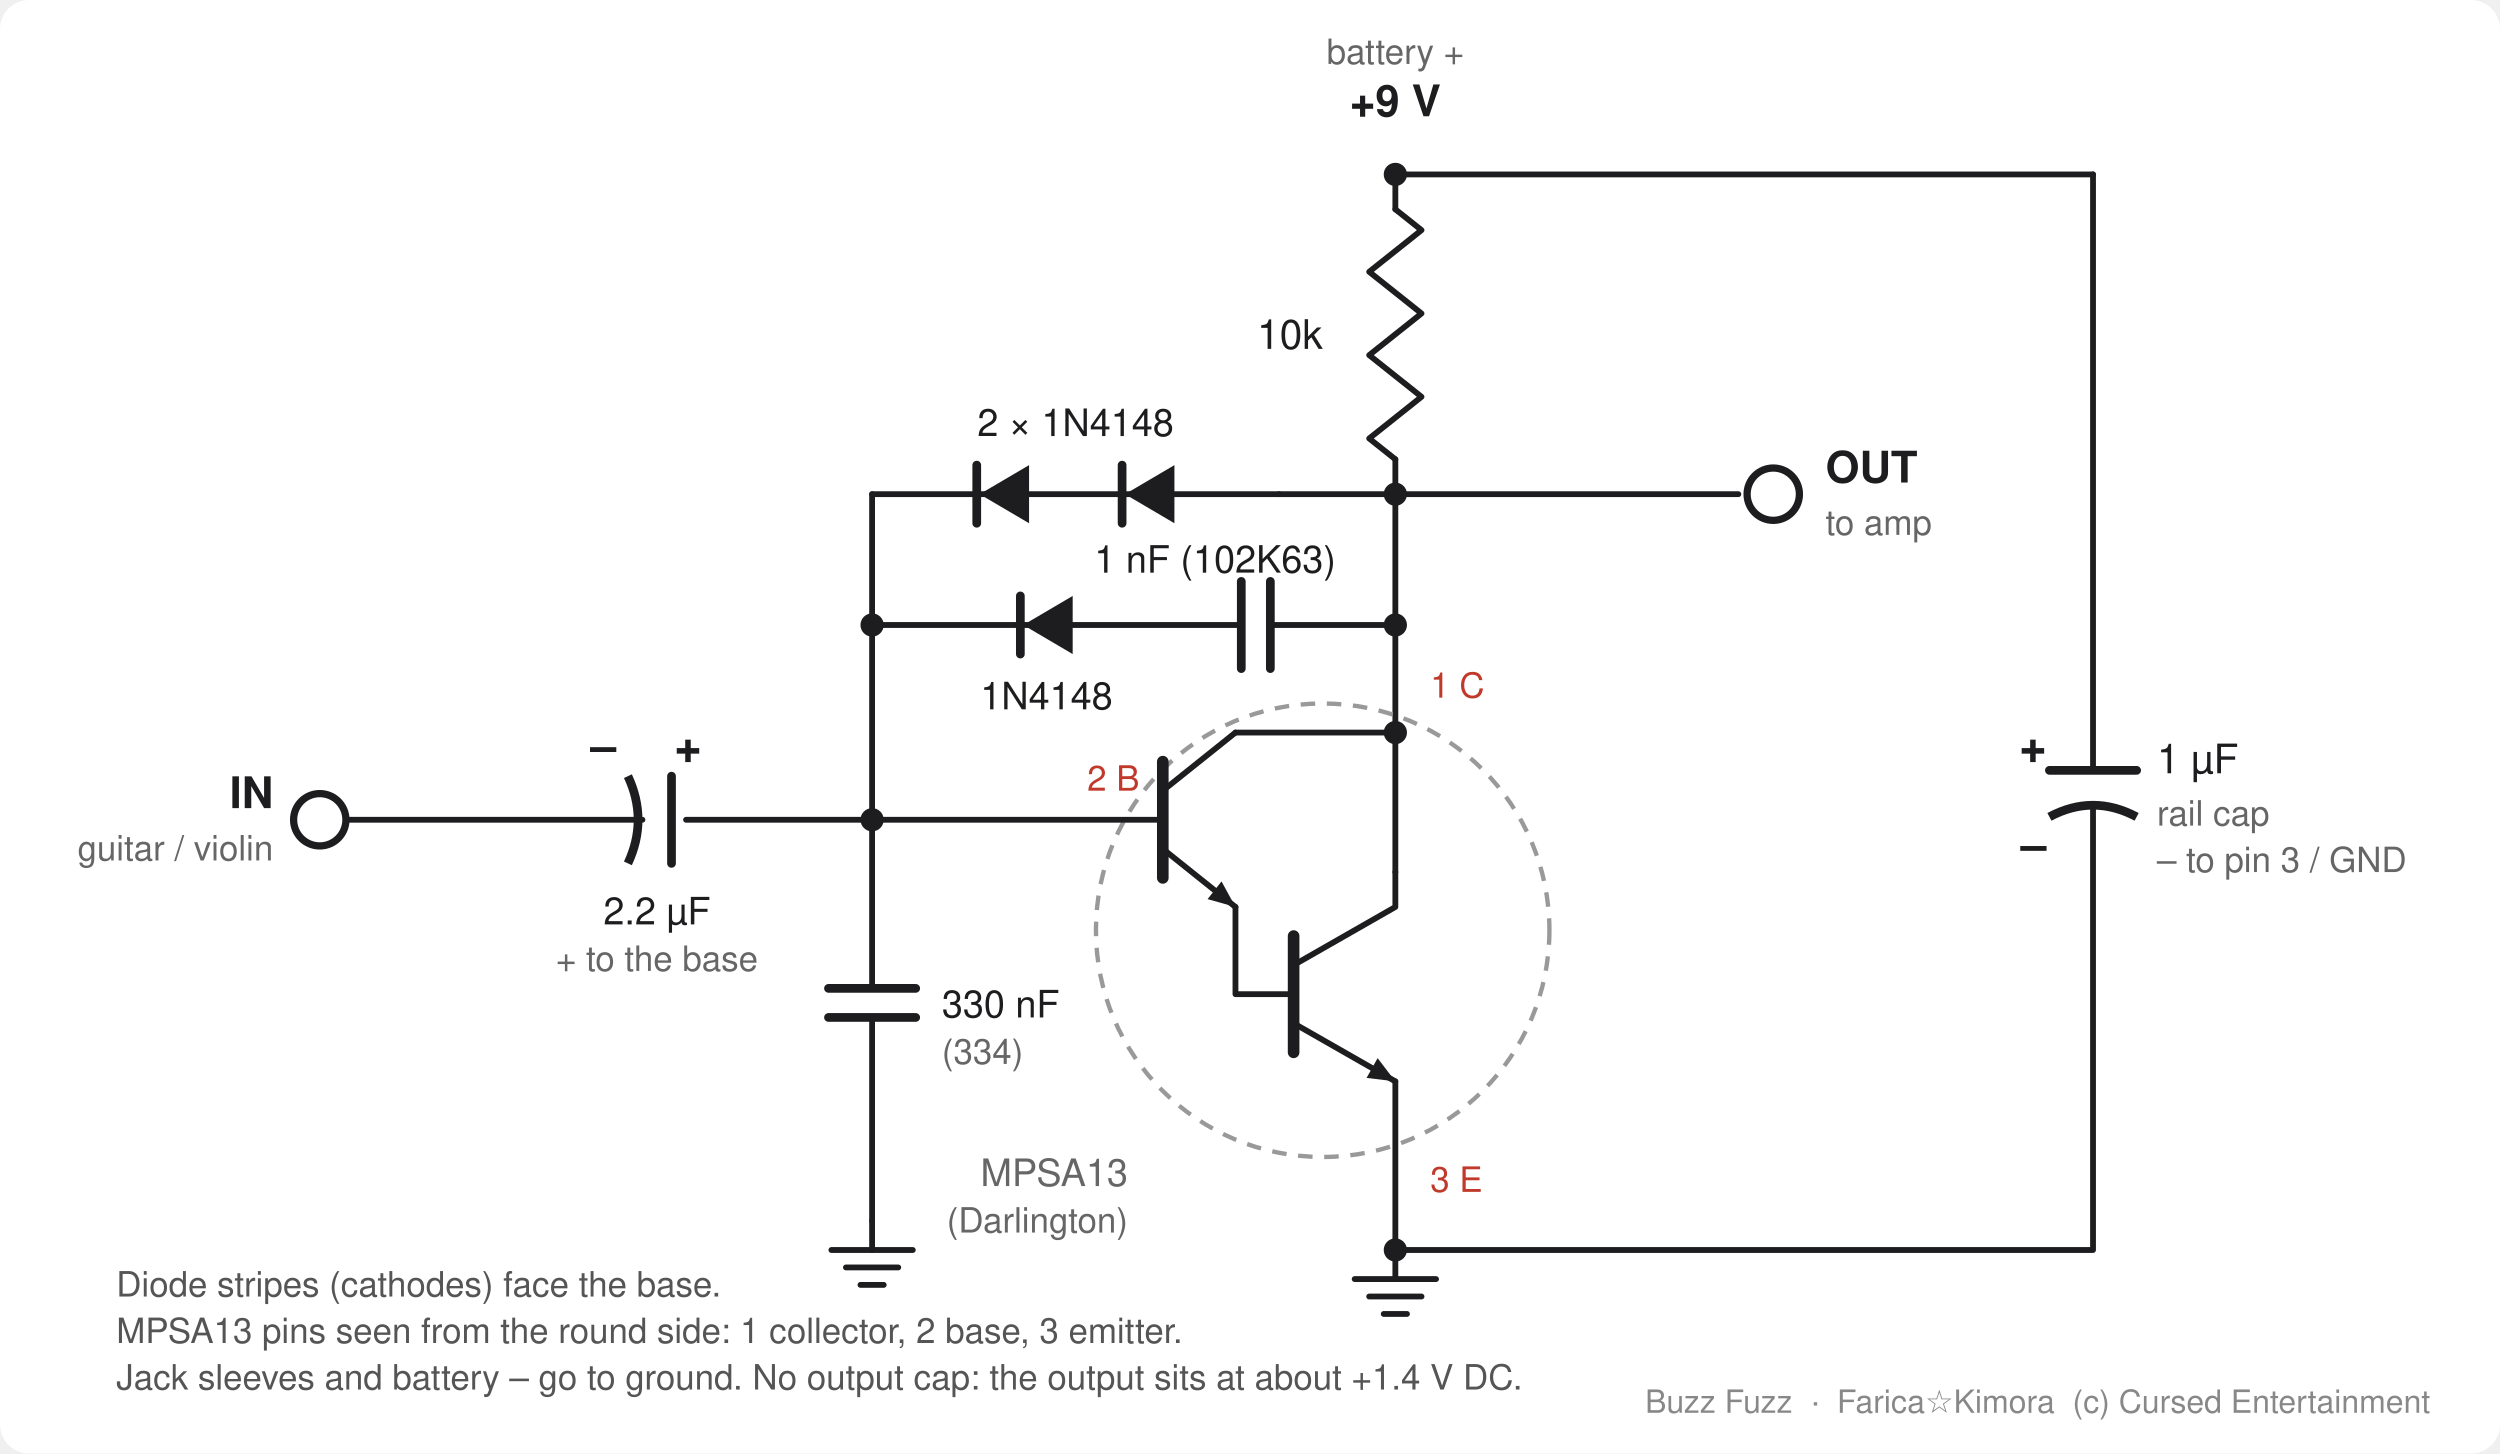
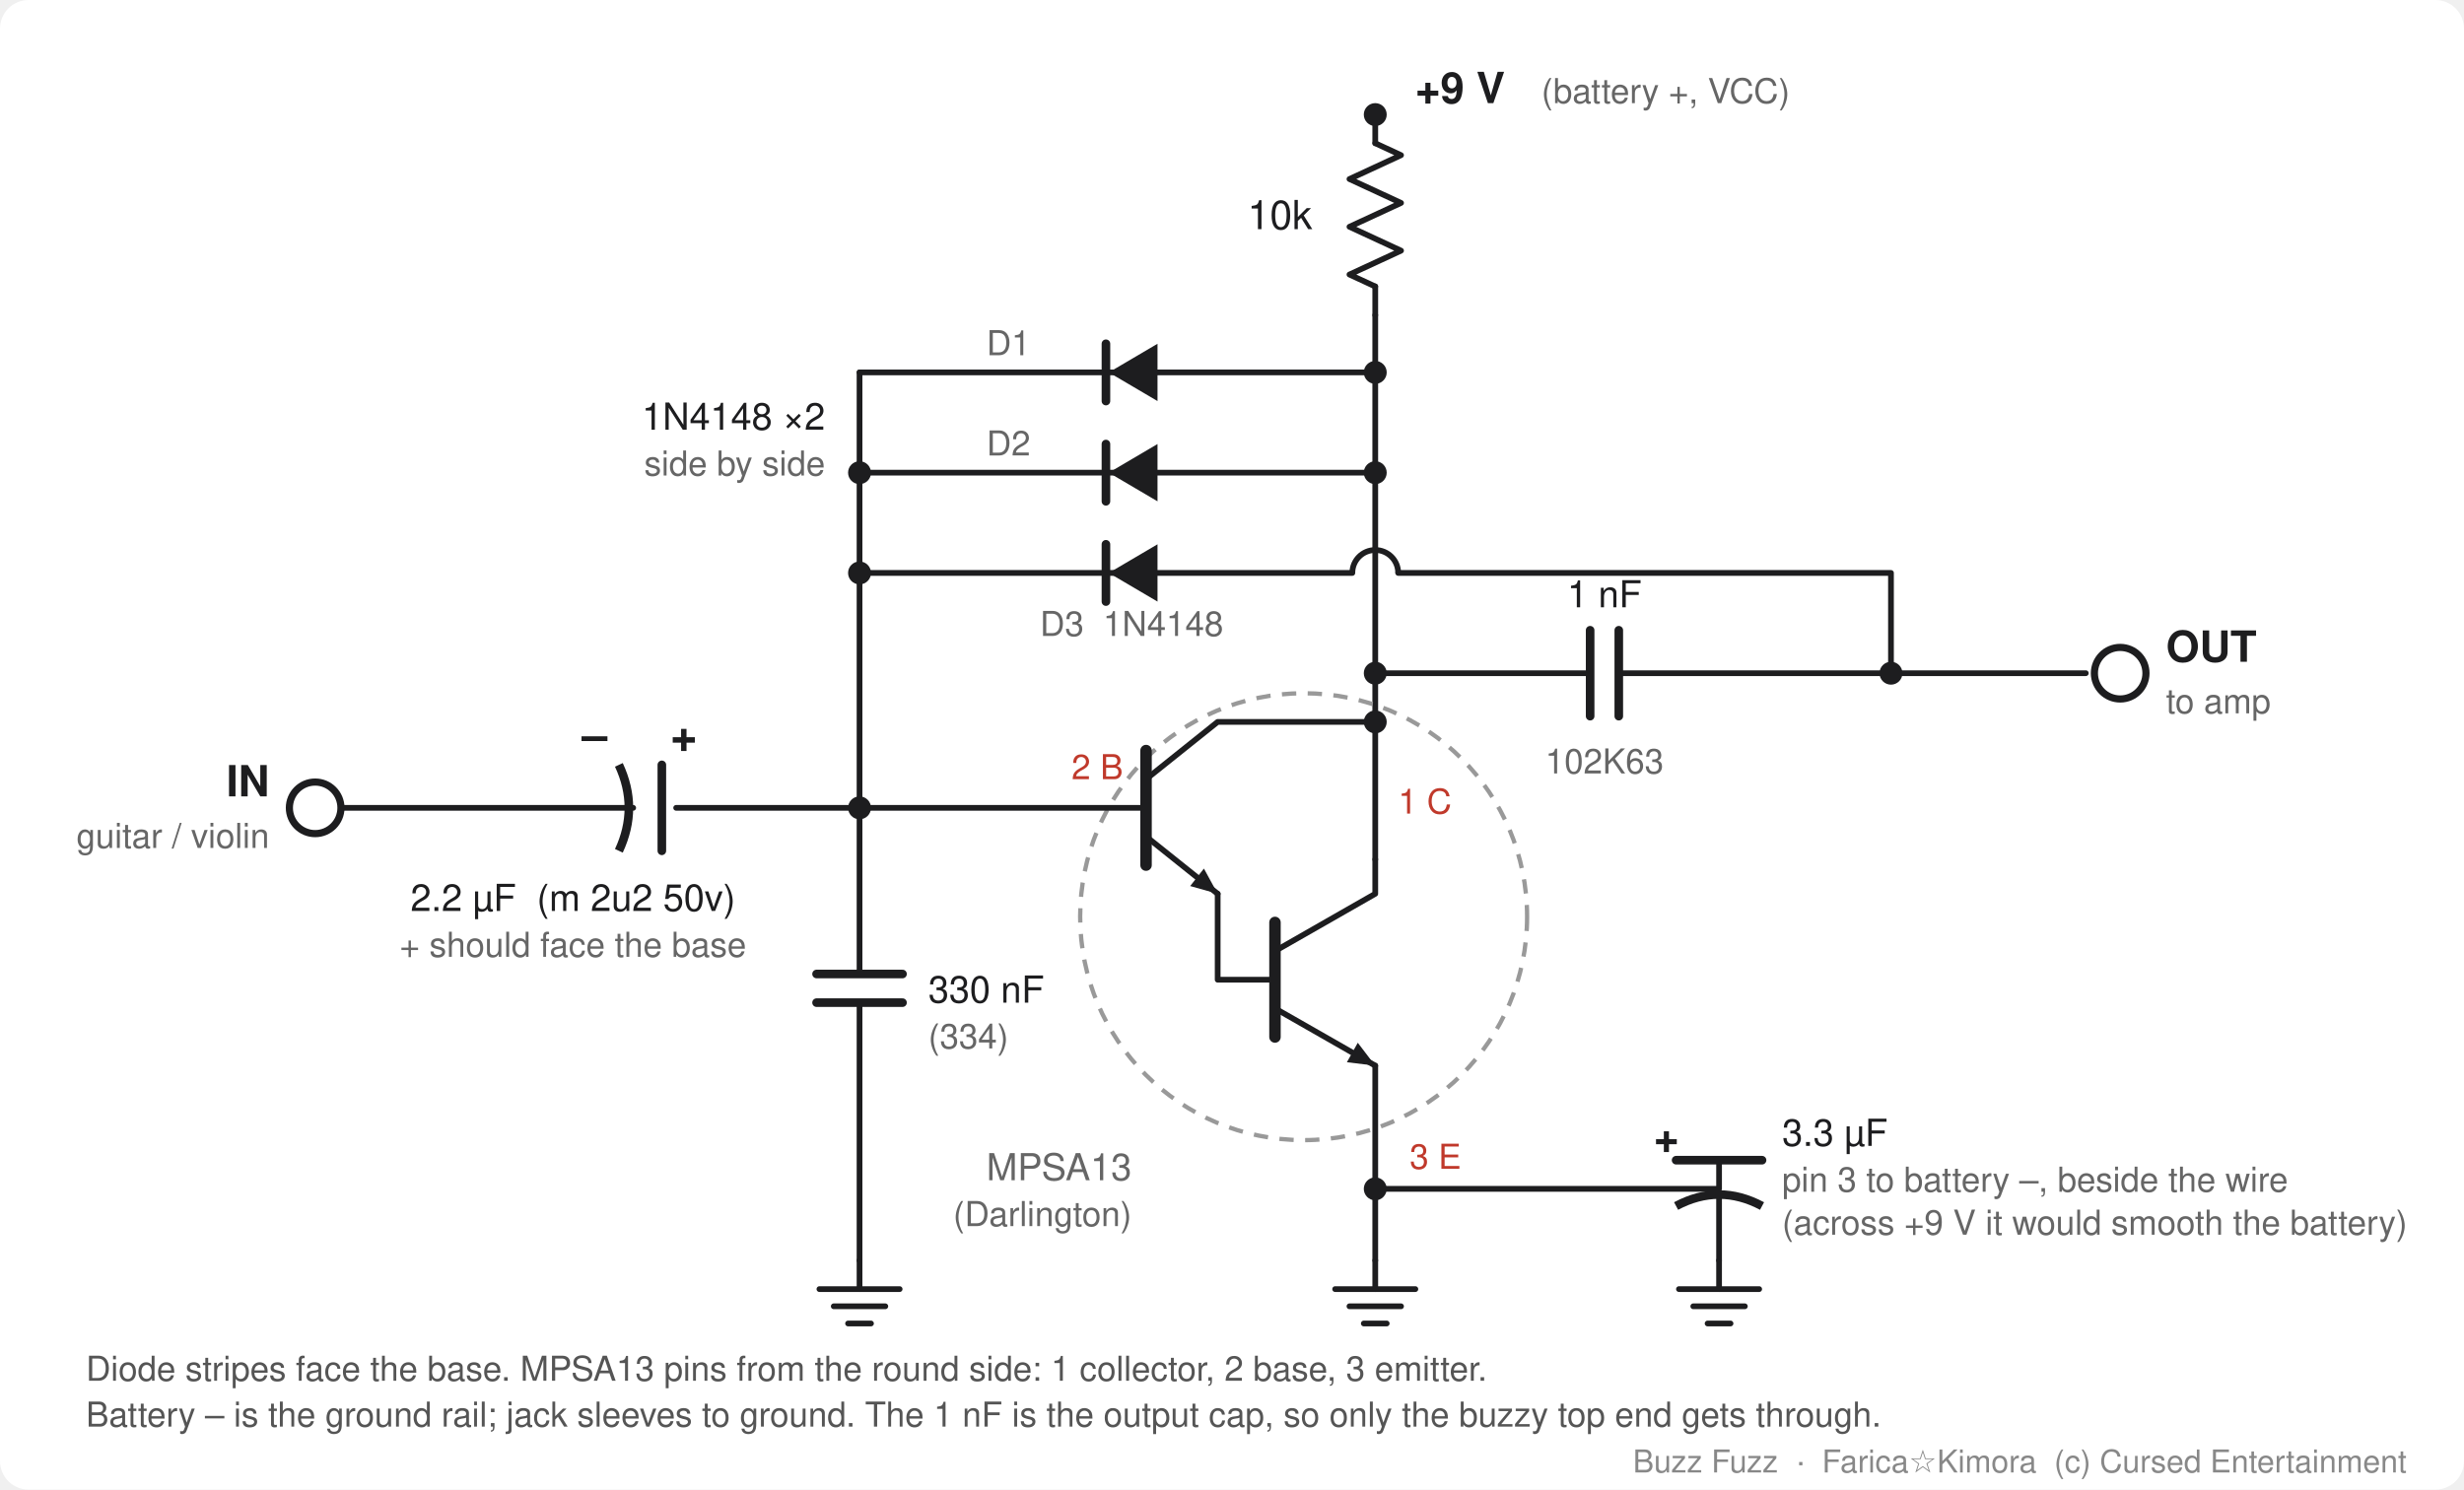
- <svg xmlns="http://www.w3.org/2000/svg" viewBox="0 0 860 500" width="860" height="500" font-family="Segoe UI, Helvetica, Arial, sans-serif">
-   <rect width="860" height="500" rx="10" fill="#ffffff" />
-   <polyline points="480,60 720,60" fill="none" stroke="#1d1d1f" stroke-width="2" stroke-linejoin="round" stroke-linecap="round" />
-   <circle cx="480" cy="60" r="4" fill="#1d1d1f" />
-   <text xml:space="preserve" x="480" y="40" font-size="15" text-anchor="middle" fill="#1d1d1f" font-weight="bold" font-style="normal">+9 V</text>
-   <text xml:space="preserve" x="480" y="22" font-size="12" text-anchor="middle" fill="#666" font-weight="normal" font-style="normal">battery +</text>
-   <polyline points="480,60 480,72" fill="none" stroke="#1d1d1f" stroke-width="2" stroke-linejoin="round" stroke-linecap="round" />
-   <polyline points="480,72 489,79.167 471,93.5 489,107.833 471,122.167 489,136.5 471,150.833 480,158" fill="none" stroke="#1d1d1f" stroke-width="2" stroke-linejoin="round" stroke-linecap="round" />
-   <polyline points="480,158 480,170" fill="none" stroke="#1d1d1f" stroke-width="2" stroke-linejoin="round" stroke-linecap="round" />
-   <text xml:space="preserve" x="455" y="120" font-size="14" text-anchor="end" fill="#1d1d1f" font-weight="normal" font-style="normal">10k</text>
-   <polyline points="720,60 720,265" fill="none" stroke="#1d1d1f" stroke-width="2" stroke-linejoin="round" stroke-linecap="round" />
-   <polyline points="705,265 735,265" fill="none" stroke="#1d1d1f" stroke-width="3" stroke-linejoin="round" stroke-linecap="round" />
-   <path d="M705,281 Q720,273 735,281" fill="none" stroke="#1d1d1f" stroke-width="3" />
-   <polyline points="720,278 720,430 480,430" fill="none" stroke="#1d1d1f" stroke-width="2" stroke-linejoin="round" stroke-linecap="round" />
-   <text xml:space="preserve" x="704" y="262" font-size="16" text-anchor="end" fill="#1d1d1f" font-weight="bold" font-style="normal">+</text>
-   <text xml:space="preserve" x="704" y="296" font-size="16" text-anchor="end" fill="#1d1d1f" font-weight="bold" font-style="normal">–</text>
-   <text xml:space="preserve" x="742" y="266" font-size="14" text-anchor="start" fill="#1d1d1f" font-weight="normal" font-style="normal">1 µF</text>
-   <text xml:space="preserve" x="742" y="284" font-size="12" text-anchor="start" fill="#666" font-weight="normal" font-style="normal">rail cap</text>
-   <text xml:space="preserve" x="742" y="300" font-size="12" text-anchor="start" fill="#666" font-weight="normal" font-style="normal">– to pin 3 / GND</text>
-   <circle cx="480" cy="170" r="4" fill="#1d1d1f" />
-   <polyline points="480,170 598,170" fill="none" stroke="#1d1d1f" stroke-width="2" stroke-linejoin="round" stroke-linecap="round" />
-   <circle cx="610" cy="170" r="9" fill="#fff" stroke="#1d1d1f" stroke-width="2.5" />
-   <text xml:space="preserve" x="594" y="166" font-size="15" text-anchor="end" fill="#1d1d1f" font-weight="bold" font-style="normal" />
-   <text xml:space="preserve" x="594" y="184" font-size="12" text-anchor="end" fill="#666" font-weight="normal" font-style="normal" />
-   <text xml:space="preserve" x="628" y="166" font-size="15" text-anchor="start" fill="#1d1d1f" font-weight="bold" font-style="normal">OUT</text>
-   <text xml:space="preserve" x="628" y="184" font-size="12" text-anchor="start" fill="#666" font-weight="normal" font-style="normal">to amp</text>
-   <polyline points="480,170 480,300" fill="none" stroke="#1d1d1f" stroke-width="2" stroke-linejoin="round" stroke-linecap="round" />
+ <svg xmlns="http://www.w3.org/2000/svg" viewBox="0 0 860 520" width="860" height="520" font-family="Segoe UI, Helvetica, Arial, sans-serif">
+   <rect width="860" height="520" rx="10" fill="#ffffff" />
+   <circle cx="480" cy="40" r="4" fill="#1d1d1f" />
+   <text xml:space="preserve" x="494" y="36" font-size="15" text-anchor="start" fill="#1d1d1f" font-weight="bold">+9 V</text>
+   <text xml:space="preserve" x="538" y="36" font-size="12" text-anchor="start" fill="#666" font-weight="normal">(battery +, VCC)</text>
+   <polyline points="480,40 480,50" fill="none" stroke="#1d1d1f" stroke-width="2" stroke-linejoin="round" stroke-linecap="round" />
+   <polyline points="480,50 489,54.167 471,62.5 489,70.833 471,79.167 489,87.5 471,95.833 480,100" fill="none" stroke="#1d1d1f" stroke-width="2" stroke-linejoin="round" stroke-linecap="round" />
+   <polyline points="480,100 480,110" fill="none" stroke="#1d1d1f" stroke-width="2" stroke-linejoin="round" stroke-linecap="round" />
+   <text xml:space="preserve" x="458" y="80" font-size="14" text-anchor="end" fill="#1d1d1f" font-weight="normal">10k</text>
+   <polyline points="480,110 480,300" fill="none" stroke="#1d1d1f" stroke-width="2" stroke-linejoin="round" stroke-linecap="round" />
+   <circle cx="480" cy="130" r="4" fill="#1d1d1f" />
+   <polyline points="480,130 300,130" fill="none" stroke="#1d1d1f" stroke-width="2" stroke-linejoin="round" stroke-linecap="round" />
+   <polygon points="404,120 404,140 387,130" fill="#1d1d1f" />
+   <polyline points="386,120 386,140" fill="none" stroke="#1d1d1f" stroke-width="3" stroke-linejoin="round" stroke-linecap="round" />
+   <circle cx="480" cy="165" r="4" fill="#1d1d1f" />
+   <polyline points="480,165 300,165" fill="none" stroke="#1d1d1f" stroke-width="2" stroke-linejoin="round" stroke-linecap="round" />
+   <polygon points="404,155 404,175 387,165" fill="#1d1d1f" />
+   <polyline points="386,155 386,175" fill="none" stroke="#1d1d1f" stroke-width="3" stroke-linejoin="round" stroke-linecap="round" />
+   <circle cx="300" cy="165" r="4" fill="#1d1d1f" />
+   <text xml:space="preserve" x="352" y="124" font-size="12" text-anchor="middle" fill="#666" font-weight="normal">D1</text>
+   <text xml:space="preserve" x="352" y="159" font-size="12" text-anchor="middle" fill="#666" font-weight="normal">D2</text>
+   <text xml:space="preserve" x="288" y="150" font-size="13" text-anchor="end" fill="#1d1d1f" font-weight="normal">1N4148 ×2</text>
+   <text xml:space="preserve" x="288" y="166" font-size="12" text-anchor="end" fill="#666" font-weight="normal">side by side</text>
+   <circle cx="480" cy="235" r="4" fill="#1d1d1f" />
+   <polyline points="480,235 555,235" fill="none" stroke="#1d1d1f" stroke-width="2" stroke-linejoin="round" stroke-linecap="round" />
+   <polyline points="555,220 555,250" fill="none" stroke="#1d1d1f" stroke-width="3" stroke-linejoin="round" stroke-linecap="round" />
+   <polyline points="565,220 565,250" fill="none" stroke="#1d1d1f" stroke-width="3" stroke-linejoin="round" stroke-linecap="round" />
+   <polyline points="565,235 660,235" fill="none" stroke="#1d1d1f" stroke-width="2" stroke-linejoin="round" stroke-linecap="round" />
+   <circle cx="660" cy="235" r="4" fill="#1d1d1f" />
+   <text xml:space="preserve" x="560" y="212" font-size="13" text-anchor="middle" fill="#1d1d1f" font-weight="normal">1 nF</text>
+   <text xml:space="preserve" x="560" y="270" font-size="12" text-anchor="middle" fill="#666" font-weight="normal">102K63</text>
+   <polyline points="660,235 728,235" fill="none" stroke="#1d1d1f" stroke-width="2" stroke-linejoin="round" stroke-linecap="round" />
+   <circle cx="740" cy="235" r="9" fill="#fff" stroke="#1d1d1f" stroke-width="2.5" />
+   <text xml:space="preserve" x="756" y="231" font-size="15" text-anchor="start" fill="#1d1d1f" font-weight="bold">OUT</text>
+   <text xml:space="preserve" x="756" y="249" font-size="12" text-anchor="start" fill="#666" font-weight="normal">to amp</text>
+   <polyline points="660,235 660,200 488,200" fill="none" stroke="#1d1d1f" stroke-width="2" stroke-linejoin="round" stroke-linecap="round" />
+   <path d="M472,200 A8,8 0 0 1 488,200" fill="none" stroke="#1d1d1f" stroke-width="2" />
+   <polyline points="472,200 300,200" fill="none" stroke="#1d1d1f" stroke-width="2" stroke-linejoin="round" stroke-linecap="round" />
+   <circle cx="300" cy="200" r="4" fill="#1d1d1f" />
+   <polygon points="404,190 404,210 387,200" fill="#1d1d1f" />
+   <polyline points="386,190 386,210" fill="none" stroke="#1d1d1f" stroke-width="3" stroke-linejoin="round" stroke-linecap="round" />
+   <text xml:space="preserve" x="395" y="222" font-size="12" text-anchor="middle" fill="#666" font-weight="normal">D3  1N4148</text>
+   <polyline points="300,130 300,282" fill="none" stroke="#1d1d1f" stroke-width="2" stroke-linejoin="round" stroke-linecap="round" />
  <circle cx="455" cy="320" r="78" fill="none" stroke="#999" stroke-width="1.5" stroke-dasharray="5 4" />
-   <text xml:space="preserve" x="388" y="408" font-size="13" text-anchor="end" fill="#666" font-weight="normal" font-style="normal">MPSA13</text>
-   <text xml:space="preserve" x="388" y="424" font-size="12" text-anchor="end" fill="#666" font-weight="normal" font-style="normal">(Darlington)</text>
  <polyline points="400,262 400,302" fill="none" stroke="#1d1d1f" stroke-width="4" stroke-linejoin="round" stroke-linecap="round" />
-   <polyline points="400,272 425,252" fill="none" stroke="#1d1d1f" stroke-width="2" stroke-linejoin="round" stroke-linecap="round" />
-   <polyline points="425,252 480,252" fill="none" stroke="#1d1d1f" stroke-width="2" stroke-linejoin="round" stroke-linecap="round" />
+   <polyline points="400,272 425,252 480,252" fill="none" stroke="#1d1d1f" stroke-width="2" stroke-linejoin="round" stroke-linecap="round" />
  <circle cx="480" cy="252" r="4" fill="#1d1d1f" />
  <polyline points="400,292 425,312" fill="none" stroke="#1d1d1f" stroke-width="2" stroke-linejoin="round" stroke-linecap="round" />
  <polygon points="425.0,312.0 415.4,309.3 420.2,303.2" fill="#1d1d1f" />
  <polyline points="445,322 445,362" fill="none" stroke="#1d1d1f" stroke-width="4" stroke-linejoin="round" stroke-linecap="round" />
  <polyline points="425,312 425,342 445,342" fill="none" stroke="#1d1d1f" stroke-width="2" stroke-linejoin="round" stroke-linecap="round" />
  <polyline points="445,332 480,312 480,300" fill="none" stroke="#1d1d1f" stroke-width="2" stroke-linejoin="round" stroke-linecap="round" />
  <polyline points="445,352 480,372" fill="none" stroke="#1d1d1f" stroke-width="2" stroke-linejoin="round" stroke-linecap="round" />
  <polygon points="480.0,372.0 470.1,370.8 473.9,364.0" fill="#1d1d1f" />
-   <polyline points="480,372 480,430" fill="none" stroke="#1d1d1f" stroke-width="2" stroke-linejoin="round" stroke-linecap="round" />
-   <circle cx="480" cy="430" r="4" fill="#1d1d1f" />
-   <polyline points="480,430 480,440" fill="none" stroke="#1d1d1f" stroke-width="2" stroke-linejoin="round" stroke-linecap="round" />
-   <polyline points="466,440 494,440" fill="none" stroke="#1d1d1f" stroke-width="2" stroke-linejoin="round" stroke-linecap="round" />
-   <polyline points="471,446 489,446" fill="none" stroke="#1d1d1f" stroke-width="2" stroke-linejoin="round" stroke-linecap="round" />
-   <polyline points="476,452 484,452" fill="none" stroke="#1d1d1f" stroke-width="2" stroke-linejoin="round" stroke-linecap="round" />
-   <text xml:space="preserve" x="492" y="240" font-size="12" text-anchor="start" fill="#c0392b" font-weight="normal" font-style="normal">1 C</text>
-   <text xml:space="preserve" x="392" y="272" font-size="12" text-anchor="end" fill="#c0392b" font-weight="normal" font-style="normal">2 B</text>
-   <text xml:space="preserve" x="492" y="410" font-size="12" text-anchor="start" fill="#c0392b" font-weight="normal" font-style="normal">3 E</text>
+   <text xml:space="preserve" x="488" y="284" font-size="12" text-anchor="start" fill="#c0392b" font-weight="normal">1 C</text>
+   <text xml:space="preserve" x="392" y="272" font-size="12" text-anchor="end" fill="#c0392b" font-weight="normal">2 B</text>
+   <text xml:space="preserve" x="492" y="408" font-size="12" text-anchor="start" fill="#c0392b" font-weight="normal">3 E</text>
+   <text xml:space="preserve" x="395" y="412" font-size="13" text-anchor="end" fill="#666" font-weight="normal">MPSA13</text>
+   <text xml:space="preserve" x="395" y="428" font-size="12" text-anchor="end" fill="#666" font-weight="normal">(Darlington)</text>
  <polyline points="300,282 400,282" fill="none" stroke="#1d1d1f" stroke-width="2" stroke-linejoin="round" stroke-linecap="round" />
  <circle cx="300" cy="282" r="4" fill="#1d1d1f" />
-   <polyline points="480,170 440,170" fill="none" stroke="#1d1d1f" stroke-width="2" stroke-linejoin="round" stroke-linecap="round" />
-   <polyline points="440,170 300,170" fill="none" stroke="#1d1d1f" stroke-width="2" stroke-linejoin="round" stroke-linecap="round" />
-   <polygon points="404,160 404,180 387,170" fill="#1d1d1f" />
-   <polyline points="386,160 386,180" fill="none" stroke="#1d1d1f" stroke-width="3" stroke-linejoin="round" stroke-linecap="round" />
-   <polygon points="354,160 354,180 337,170" fill="#1d1d1f" />
-   <polyline points="336,160 336,180" fill="none" stroke="#1d1d1f" stroke-width="3" stroke-linejoin="round" stroke-linecap="round" />
-   <text xml:space="preserve" x="370" y="150" font-size="13" text-anchor="middle" fill="#1d1d1f" font-weight="normal" font-style="normal">2 × 1N4148</text>
-   <circle cx="480" cy="215" r="4" fill="#1d1d1f" />
-   <polyline points="480,215 437,215" fill="none" stroke="#1d1d1f" stroke-width="2" stroke-linejoin="round" stroke-linecap="round" />
-   <polyline points="427,200 427,230" fill="none" stroke="#1d1d1f" stroke-width="3" stroke-linejoin="round" stroke-linecap="round" />
-   <polyline points="437,200 437,230" fill="none" stroke="#1d1d1f" stroke-width="3" stroke-linejoin="round" stroke-linecap="round" />
-   <polyline points="427,215 300,215" fill="none" stroke="#1d1d1f" stroke-width="2" stroke-linejoin="round" stroke-linecap="round" />
-   <polygon points="369,205 369,225 352,215" fill="#1d1d1f" />
-   <polyline points="351,205 351,225" fill="none" stroke="#1d1d1f" stroke-width="3" stroke-linejoin="round" stroke-linecap="round" />
-   <text xml:space="preserve" x="418" y="197" font-size="13" text-anchor="middle" fill="#1d1d1f" font-weight="normal" font-style="normal">1 nF (102K63)</text>
-   <text xml:space="preserve" x="360" y="244" font-size="13" text-anchor="middle" fill="#1d1d1f" font-weight="normal" font-style="normal">1N4148</text>
-   <polyline points="300,170 300,282" fill="none" stroke="#1d1d1f" stroke-width="2" stroke-linejoin="round" stroke-linecap="round" />
-   <circle cx="300" cy="215" r="4" fill="#1d1d1f" />
  <polyline points="300,282 236,282" fill="none" stroke="#1d1d1f" stroke-width="2" stroke-linejoin="round" stroke-linecap="round" />
  <path d="M216,267 Q223,282 216,297" fill="none" stroke="#1d1d1f" stroke-width="3" />
  <polyline points="231,267 231,297" fill="none" stroke="#1d1d1f" stroke-width="3" stroke-linejoin="round" stroke-linecap="round" />
  <polyline points="221,282 120,282" fill="none" stroke="#1d1d1f" stroke-width="2" stroke-linejoin="round" stroke-linecap="round" />
-   <text xml:space="preserve" x="232" y="262" font-size="16" text-anchor="start" fill="#1d1d1f" font-weight="bold" font-style="normal">+</text>
-   <text xml:space="preserve" x="212" y="262" font-size="16" text-anchor="end" fill="#1d1d1f" font-weight="bold" font-style="normal">–</text>
-   <text xml:space="preserve" x="226" y="318" font-size="13" text-anchor="middle" fill="#1d1d1f" font-weight="normal" font-style="normal">2.2 µF</text>
-   <text xml:space="preserve" x="226" y="334" font-size="12" text-anchor="middle" fill="#666" font-weight="normal" font-style="normal">+ to the base</text>
+   <text xml:space="preserve" x="234" y="262" font-size="16" text-anchor="start" fill="#1d1d1f" font-weight="bold">+</text>
+   <text xml:space="preserve" x="212" y="262" font-size="16" text-anchor="end" fill="#1d1d1f" font-weight="bold">–</text>
+   <text xml:space="preserve" x="200" y="318" font-size="13" text-anchor="middle" fill="#1d1d1f" font-weight="normal">2.2 µF  (m 2u2 50v)</text>
+   <text xml:space="preserve" x="200" y="334" font-size="12" text-anchor="middle" fill="#666" font-weight="normal">+ should face the base</text>
  <circle cx="110" cy="282" r="9" fill="#fff" stroke="#1d1d1f" stroke-width="2.5" />
-   <text xml:space="preserve" x="94" y="278" font-size="15" text-anchor="end" fill="#1d1d1f" font-weight="bold" font-style="normal">IN</text>
-   <text xml:space="preserve" x="94" y="296" font-size="12" text-anchor="end" fill="#666" font-weight="normal" font-style="normal">guitar / violin</text>
+   <text xml:space="preserve" x="94" y="278" font-size="15" text-anchor="end" fill="#1d1d1f" font-weight="bold">IN</text>
+   <text xml:space="preserve" x="94" y="296" font-size="12" text-anchor="end" fill="#666" font-weight="normal">guitar / violin</text>
  <polyline points="300,282 300,340" fill="none" stroke="#1d1d1f" stroke-width="2" stroke-linejoin="round" stroke-linecap="round" />
  <polyline points="285,340 315,340" fill="none" stroke="#1d1d1f" stroke-width="3" stroke-linejoin="round" stroke-linecap="round" />
  <polyline points="285,350 315,350" fill="none" stroke="#1d1d1f" stroke-width="3" stroke-linejoin="round" stroke-linecap="round" />
-   <polyline points="300,350 300,420" fill="none" stroke="#1d1d1f" stroke-width="2" stroke-linejoin="round" stroke-linecap="round" />
-   <polyline points="300,420 300,430" fill="none" stroke="#1d1d1f" stroke-width="2" stroke-linejoin="round" stroke-linecap="round" />
-   <polyline points="286,430 314,430" fill="none" stroke="#1d1d1f" stroke-width="2" stroke-linejoin="round" stroke-linecap="round" />
-   <polyline points="291,436 309,436" fill="none" stroke="#1d1d1f" stroke-width="2" stroke-linejoin="round" stroke-linecap="round" />
-   <polyline points="296,442 304,442" fill="none" stroke="#1d1d1f" stroke-width="2" stroke-linejoin="round" stroke-linecap="round" />
-   <text xml:space="preserve" x="324" y="350" font-size="13" text-anchor="start" fill="#1d1d1f" font-weight="normal" font-style="normal">330 nF</text>
-   <text xml:space="preserve" x="324" y="366" font-size="12" text-anchor="start" fill="#666" font-weight="normal" font-style="normal">(334)</text>
-   <text xml:space="preserve" x="40" y="446" font-size="12" text-anchor="start" fill="#555" font-weight="normal" font-style="normal">Diode stripes (cathodes) face the base.</text>
-   <text xml:space="preserve" x="40" y="462" font-size="12" text-anchor="start" fill="#555" font-weight="normal" font-style="normal">MPSA13 pins seen from the round side: 1 collector, 2 base, 3 emitter.</text>
-   <text xml:space="preserve" x="40" y="478" font-size="12" text-anchor="start" fill="#555" font-weight="normal" font-style="normal">Jack sleeves and battery – go to ground. No output cap: the output sits at about +1.4 V DC.</text>
-   <text xml:space="preserve" x="836" y="486" font-size="11" text-anchor="end" fill="#888" font-weight="normal" font-style="normal">Buzz Fuzz  ·  Farica☆Kimora  (c) Cursed Entertainment</text>
+   <polyline points="300,350 300,440" fill="none" stroke="#1d1d1f" stroke-width="2" stroke-linejoin="round" stroke-linecap="round" />
+   <polyline points="300,440 300,450" fill="none" stroke="#1d1d1f" stroke-width="2" stroke-linejoin="round" stroke-linecap="round" />
+   <polyline points="286,450 314,450" fill="none" stroke="#1d1d1f" stroke-width="2" stroke-linejoin="round" stroke-linecap="round" />
+   <polyline points="291,456 309,456" fill="none" stroke="#1d1d1f" stroke-width="2" stroke-linejoin="round" stroke-linecap="round" />
+   <polyline points="296,462 304,462" fill="none" stroke="#1d1d1f" stroke-width="2" stroke-linejoin="round" stroke-linecap="round" />
+   <text xml:space="preserve" x="324" y="350" font-size="13" text-anchor="start" fill="#1d1d1f" font-weight="normal">330 nF</text>
+   <text xml:space="preserve" x="324" y="366" font-size="12" text-anchor="start" fill="#666" font-weight="normal">(334)</text>
+   <polyline points="480,372 480,440" fill="none" stroke="#1d1d1f" stroke-width="2" stroke-linejoin="round" stroke-linecap="round" />
+   <circle cx="480" cy="415" r="4" fill="#1d1d1f" />
+   <polyline points="480,440 480,450" fill="none" stroke="#1d1d1f" stroke-width="2" stroke-linejoin="round" stroke-linecap="round" />
+   <polyline points="466,450 494,450" fill="none" stroke="#1d1d1f" stroke-width="2" stroke-linejoin="round" stroke-linecap="round" />
+   <polyline points="471,456 489,456" fill="none" stroke="#1d1d1f" stroke-width="2" stroke-linejoin="round" stroke-linecap="round" />
+   <polyline points="476,462 484,462" fill="none" stroke="#1d1d1f" stroke-width="2" stroke-linejoin="round" stroke-linecap="round" />
+   <polyline points="480,415 600,415 600,405" fill="none" stroke="#1d1d1f" stroke-width="2" stroke-linejoin="round" stroke-linecap="round" />
+   <polyline points="585,405 615,405" fill="none" stroke="#1d1d1f" stroke-width="3" stroke-linejoin="round" stroke-linecap="round" />
+   <path d="M585,421 Q600,413 615,421" fill="none" stroke="#1d1d1f" stroke-width="3" />
+   <polyline points="600,418 600,440" fill="none" stroke="#1d1d1f" stroke-width="2" stroke-linejoin="round" stroke-linecap="round" />
+   <polyline points="600,440 600,450" fill="none" stroke="#1d1d1f" stroke-width="2" stroke-linejoin="round" stroke-linecap="round" />
+   <polyline points="586,450 614,450" fill="none" stroke="#1d1d1f" stroke-width="2" stroke-linejoin="round" stroke-linecap="round" />
+   <polyline points="591,456 609,456" fill="none" stroke="#1d1d1f" stroke-width="2" stroke-linejoin="round" stroke-linecap="round" />
+   <polyline points="596,462 604,462" fill="none" stroke="#1d1d1f" stroke-width="2" stroke-linejoin="round" stroke-linecap="round" />
+   <text xml:space="preserve" x="586" y="402" font-size="15" text-anchor="end" fill="#1d1d1f" font-weight="bold">+</text>
+   <text xml:space="preserve" x="622" y="400" font-size="13" text-anchor="start" fill="#1d1d1f" font-weight="normal">3.3 µF</text>
+   <text xml:space="preserve" x="622" y="416" font-size="12" text-anchor="start" fill="#666" font-weight="normal">pin 3 to battery –, beside the wire</text>
+   <text xml:space="preserve" x="622" y="431" font-size="12" text-anchor="start" fill="#666" font-weight="normal">(across +9 V it would smooth the battery)</text>
+   <text xml:space="preserve" x="30" y="482" font-size="12" text-anchor="start" fill="#555" font-weight="normal">Diode stripes face the base. MPSA13 pins from the round side: 1 collector, 2 base, 3 emitter.</text>
+   <text xml:space="preserve" x="30" y="498" font-size="12" text-anchor="start" fill="#555" font-weight="normal">Battery – is the ground rail; jack sleeves to ground. The 1 nF is the output cap, so only the buzzy top end gets through.</text>
+   <text xml:space="preserve" x="840" y="514" font-size="11" text-anchor="end" fill="#888" font-weight="normal">Buzz Fuzz  ·  Farica☆Kimora  (c) Cursed Entertainment</text>
</svg>
